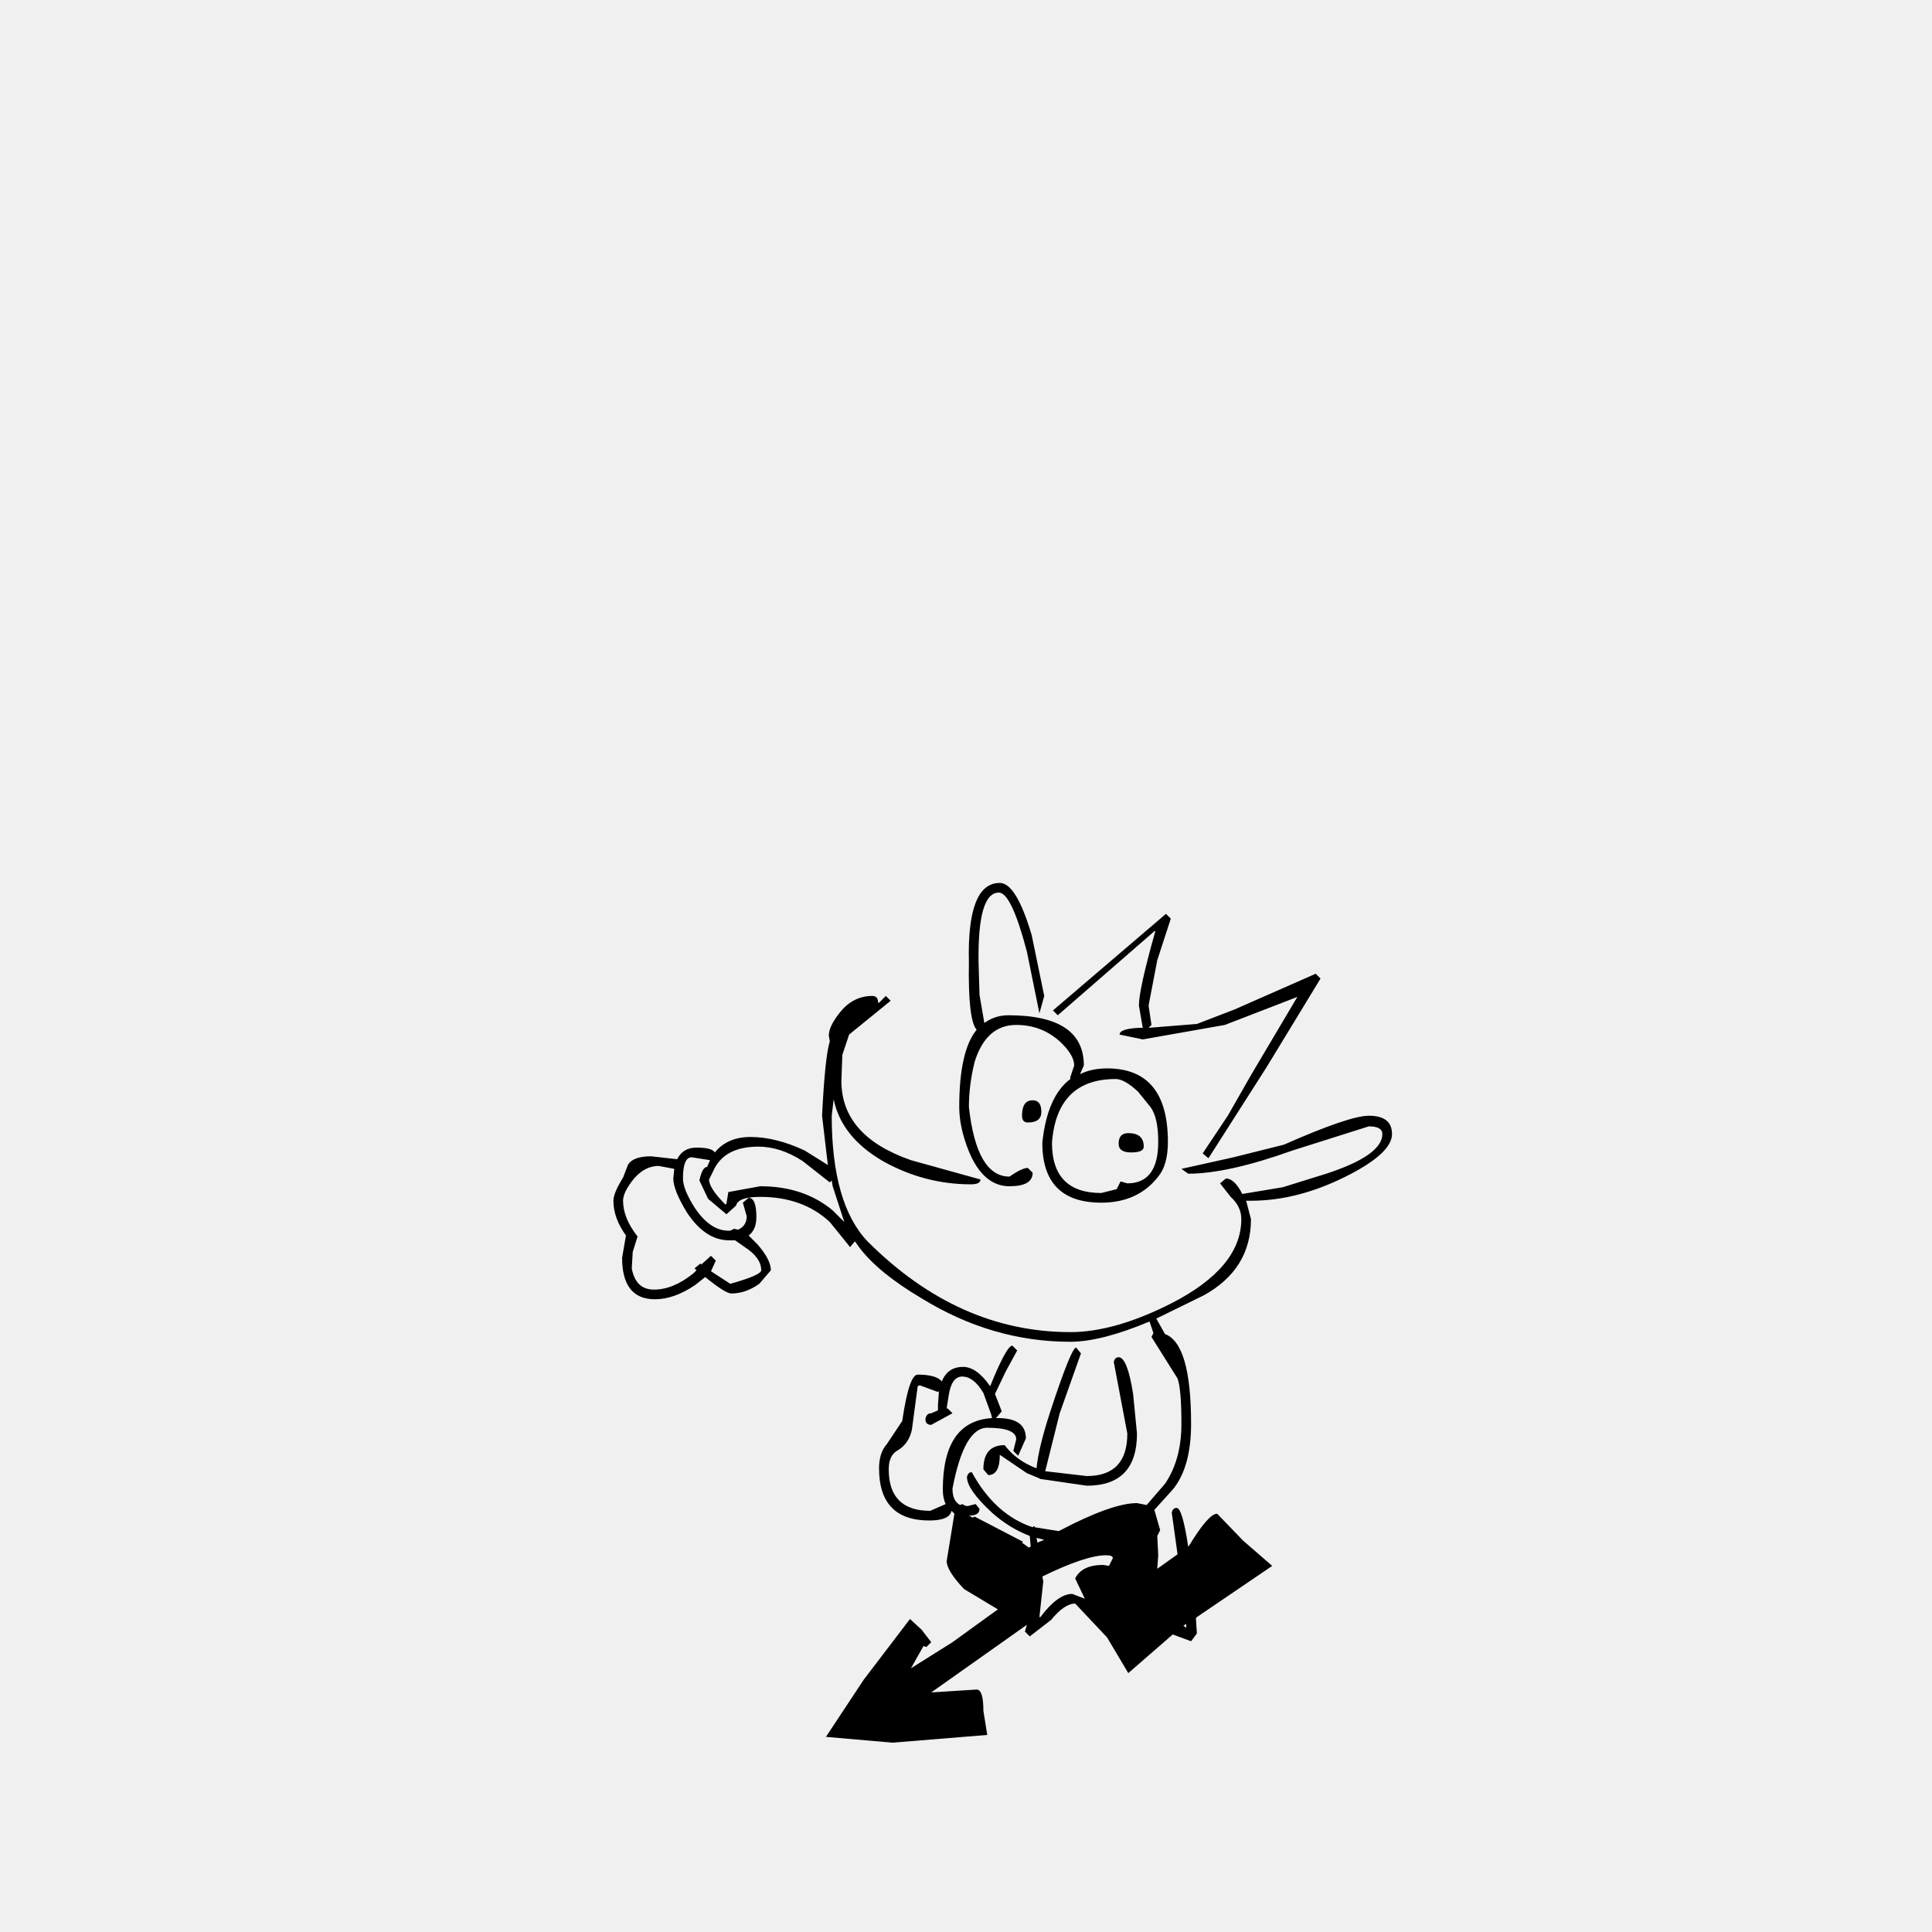
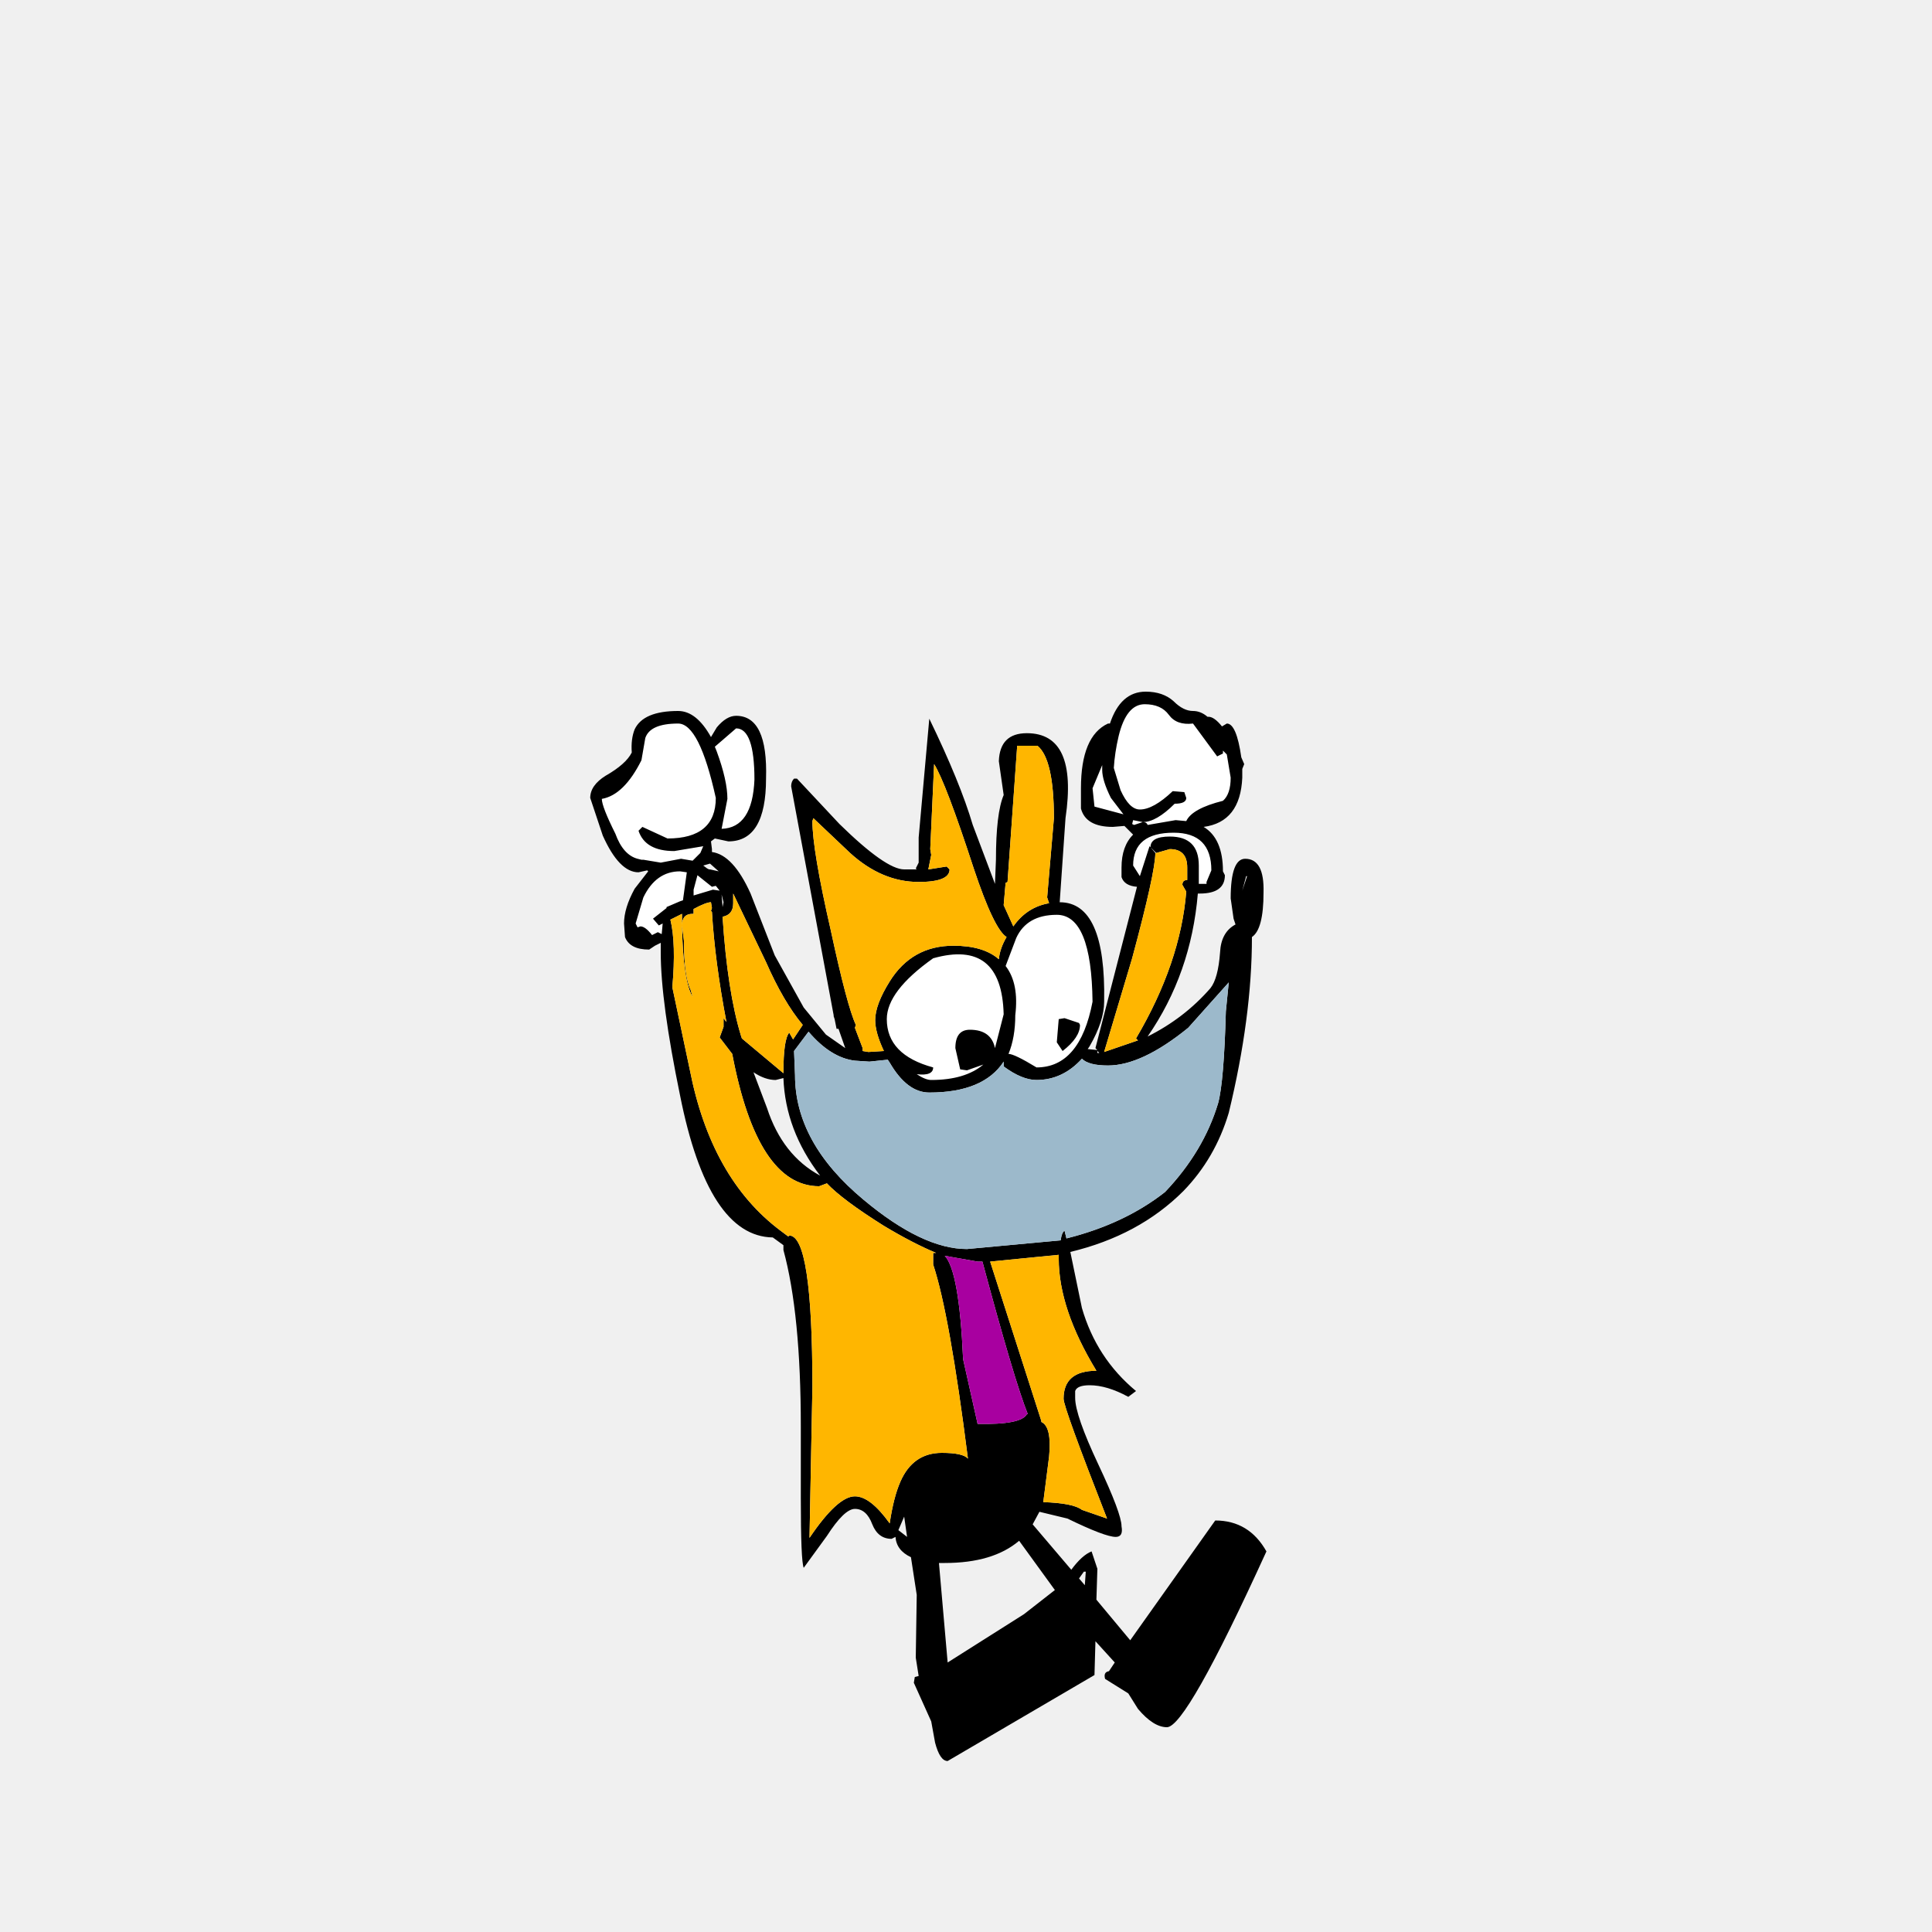
<svg xmlns="http://www.w3.org/2000/svg" xmlns:ns1="https://www.free-decompiler.com/flash" xmlns:xlink="http://www.w3.org/1999/xlink" ns1:objectType="frame" height="500.0px" width="500.0px">
  <g transform="matrix(5.0, 0.0, 0.0, 5.0, 0.0, 0.0)">
-     <use ns1:characterId="1" height="44.5" transform="matrix(1.0, 0.0, 0.0, 1.0, 0.0, 0.0)" width="40.3" xlink:href="#shape0" />
+     <use ns1:characterId="1" height="55.35" transform="matrix(1.0, 0.0, 0.0, 1.0, 0.0, 0.0)" width="35.0" xlink:href="#shape0" />
  </g>
  <defs>
    <g id="shape0">
-       <path d="M60.35 47.3 L54.5 52.3 54.75 52.55 59.75 48.2 59.8 48.2 Q58.95 51.2 58.95 52.05 L59.15 53.2 58.95 53.2 Q57.95 53.25 57.95 53.55 L59.15 53.8 63.4 53.05 67.15 51.6 64.75 55.65 63.55 57.75 62.25 59.7 62.55 59.95 65.55 55.25 68.35 50.65 68.1 50.4 63.9 52.25 61.95 53.0 59.45 53.2 59.6 53.05 59.45 52.05 59.9 49.7 60.6 47.55 60.35 47.3 M51.75 45.7 Q50.05 45.7 50.15 49.8 50.1 52.8 50.55 53.3 49.65 54.4 49.65 57.3 49.65 58.35 50.15 59.6 50.9 61.4 52.25 61.4 53.45 61.4 53.45 60.7 L53.2 60.45 Q52.9 60.45 52.25 60.9 50.55 60.9 50.15 57.3 50.15 56.15 50.45 54.95 51.05 53.05 52.6 53.05 53.9 53.05 54.85 53.9 55.6 54.6 55.6 55.15 L55.4 55.75 55.4 55.85 Q54.2 56.75 53.95 59.15 53.95 62.25 57.0 62.25 58.9 62.25 59.95 60.9 60.45 60.3 60.45 59.1 60.45 55.3 57.3 55.3 56.5 55.3 55.9 55.6 L56.1 55.15 Q56.1 52.55 52.2 52.55 51.5 52.55 50.95 52.95 L50.7 51.5 50.65 49.8 Q50.6 46.2 51.7 46.2 52.35 46.2 53.15 49.25 L53.8 52.45 54.05 51.55 53.4 48.4 Q52.6 45.7 51.75 45.7 M71.55 58.7 Q71.55 59.8 68.65 60.75 L66.4 61.45 64.3 61.8 Q63.9 61.0 63.45 61.0 L63.15 61.25 63.7 61.95 Q64.25 62.45 64.25 63.1 64.25 65.6 60.65 67.45 57.7 68.95 55.4 68.95 49.6 68.95 44.9 64.25 43.05 62.3 43.05 57.75 L43.15 56.9 Q43.55 58.85 45.7 60.1 47.85 61.3 50.25 61.3 50.75 61.3 50.75 61.05 L47.15 60.05 Q43.55 58.8 43.55 55.95 L43.6 54.6 43.95 53.55 46.1 51.8 45.85 51.55 45.5 51.9 45.45 51.9 Q45.45 51.55 45.15 51.55 44.1 51.55 43.4 52.5 42.9 53.15 42.9 53.6 L42.95 53.9 Q42.7 54.7 42.55 57.75 L42.85 60.3 41.65 59.55 Q40.15 58.85 38.85 58.85 37.65 58.85 37.0 59.65 36.85 59.4 36.05 59.4 35.35 59.4 35.05 60.0 L33.7 59.85 Q32.75 59.85 32.5 60.3 L32.25 60.95 Q31.75 61.75 31.75 62.15 31.75 63.05 32.4 63.95 L32.2 65.1 Q32.2 67.25 33.9 67.25 34.9 67.25 36.0 66.5 L36.5 66.1 Q37.55 66.95 37.85 66.95 38.6 66.95 39.3 66.45 L39.9 65.75 Q39.9 65.2 39.2 64.4 L38.75 63.95 Q39.15 63.65 39.15 63.0 39.15 62.0 38.75 62.0 L38.45 62.25 38.65 62.95 Q38.65 63.45 38.2 63.65 L38.0 63.6 37.8 63.7 37.7 63.7 Q36.75 63.7 35.95 62.5 35.35 61.55 35.35 61.0 35.35 59.9 35.8 59.9 L36.75 60.05 36.6 60.4 Q36.35 60.4 36.2 61.1 L36.65 62.05 37.6 62.85 38.1 62.4 Q38.2 61.95 39.35 61.95 41.55 61.95 42.95 63.25 L44.0 64.55 44.25 64.25 44.5 64.6 Q45.5 65.9 47.7 67.2 51.35 69.45 55.4 69.45 57.0 69.45 59.5 68.4 L59.7 69.0 59.6 69.2 60.95 71.35 Q61.15 71.9 61.15 73.7 61.15 75.55 60.3 76.8 L59.35 77.9 58.85 77.8 Q57.55 77.8 54.8 79.25 L53.55 79.05 53.55 79.0 53.5 79.0 53.45 79.05 Q51.5 78.4 50.3 76.2 50.1 76.2 50.05 76.45 50.05 77.1 51.35 78.3 52.25 79.1 53.3 79.5 L53.35 80.05 53.25 80.1 52.9 79.85 52.95 79.8 50.45 78.5 50.35 78.55 50.15 78.45 Q50.7 78.45 50.7 78.1 L50.5 77.85 50.1 77.95 50.0 77.95 49.8 77.85 49.7 77.9 Q49.3 77.7 49.3 77.05 49.9 73.9 51.1 73.9 52.6 73.9 52.6 74.5 L52.45 75.1 52.7 75.35 53.1 74.45 Q53.1 73.4 51.65 73.4 L51.55 73.4 51.85 73.05 51.5 72.15 52.05 71.0 52.65 69.9 52.4 69.65 Q52.1 69.65 51.25 71.75 50.55 70.75 49.85 70.75 49.05 70.75 48.75 71.5 48.45 71.15 47.5 71.15 47.05 71.15 46.7 73.55 L45.9 74.75 Q45.5 75.2 45.5 76.0 45.5 78.7 48.1 78.7 49.15 78.7 49.25 78.2 L49.4 78.35 49.0 80.8 Q49.0 81.3 49.9 82.25 L51.65 83.3 49.3 85.0 47.15 86.35 47.8 85.2 47.95 85.25 48.2 85.0 47.7 84.35 47.1 83.8 44.7 86.95 42.75 89.9 46.2 90.2 51.1 89.8 50.9 88.55 Q50.9 87.45 50.55 87.45 L48.2 87.6 53.15 84.1 53.05 84.45 53.3 84.7 54.4 83.85 Q55.1 83.0 55.65 83.0 L57.3 84.75 58.4 86.6 60.7 84.6 61.65 84.95 61.95 84.55 61.9 83.75 61.95 83.7 65.85 81.05 64.35 79.75 63.0 78.35 Q62.55 78.35 61.55 80.0 L61.5 80.05 Q61.2 78.05 60.9 78.05 60.7 78.05 60.65 78.3 L60.95 80.45 Q60.25 80.95 59.9 81.2 L59.95 80.5 59.9 79.5 60.05 79.2 59.75 78.15 60.7 77.1 Q61.65 75.95 61.65 73.7 61.65 69.55 60.3 69.05 L59.85 68.25 62.3 67.05 Q64.75 65.7 64.75 63.1 L64.5 62.15 64.75 62.15 Q67.15 62.15 69.65 60.9 72.05 59.7 72.05 58.7 72.05 57.75 70.85 57.75 69.85 57.75 66.45 59.25 L63.85 59.9 61.15 60.5 61.5 60.75 Q63.55 60.75 66.9 59.55 L70.85 58.3 Q71.55 58.3 71.55 58.7 M41.55 60.1 L42.95 61.2 43.05 61.1 43.1 61.4 43.7 63.25 43.1 62.65 Q41.6 61.4 39.35 61.4 L37.7 61.7 37.6 62.3 37.55 62.35 Q36.7 61.5 36.7 61.05 L36.9 60.65 Q37.45 59.35 39.25 59.35 40.4 59.35 41.55 60.1 M34.9 60.5 L34.85 61.0 Q34.85 61.6 35.55 62.75 36.5 64.2 37.75 64.2 L38.05 64.2 38.55 64.55 Q39.4 65.1 39.4 65.75 39.4 66.0 37.8 66.45 L36.8 65.8 37.05 65.25 36.8 65.0 36.3 65.45 36.25 65.4 35.95 65.65 36.05 65.75 35.9 65.9 Q34.85 66.75 33.85 66.75 32.9 66.75 32.7 65.65 L32.75 64.8 33.0 64.0 Q32.25 63.05 32.25 62.15 32.25 61.75 32.7 61.15 33.3 60.35 34.1 60.35 L34.9 60.5 M58.35 61.25 L58.0 61.15 57.8 61.55 57.0 61.75 Q54.45 61.75 54.45 59.15 54.7 55.85 57.75 55.85 58.2 55.85 58.9 56.5 L59.55 57.3 Q59.95 57.85 59.95 59.1 59.95 61.25 58.35 61.25 M58.4 58.65 Q57.9 58.65 57.9 59.2 57.9 59.65 58.55 59.65 59.2 59.65 59.2 59.35 59.2 58.65 58.4 58.65 M53.45 56.95 Q52.9 56.95 52.9 57.75 52.9 58.1 53.2 58.1 53.9 58.1 53.9 57.55 53.9 56.95 53.45 56.95 M58.65 72.15 Q58.35 70.25 57.9 70.25 57.7 70.25 57.65 70.5 L58.35 74.2 Q58.35 76.4 56.25 76.4 L54.1 76.15 54.85 73.15 55.95 70.05 55.7 69.75 Q55.45 69.75 54.35 73.1 53.75 74.95 53.65 76.0 52.6 75.6 52.0 74.8 50.9 74.8 50.9 76.05 L51.15 76.35 Q51.75 76.35 51.75 75.3 L53.15 76.25 53.75 76.5 53.85 76.55 56.25 76.9 Q58.85 76.9 58.85 74.2 L58.65 72.15 M51.35 73.4 Q48.8 73.55 48.8 77.1 48.8 77.55 48.95 77.85 L48.15 78.2 Q46.0 78.2 46.0 76.05 46.0 75.3 46.5 75.05 47.05 74.7 47.2 74.0 L47.5 71.75 47.6 71.7 48.55 72.05 48.6 72.0 48.55 72.7 48.55 73.0 48.2 73.15 Q47.95 73.15 47.9 73.45 47.9 73.75 48.2 73.75 L49.3 73.15 49.05 72.9 49.0 72.9 49.1 72.25 Q49.25 71.25 49.8 71.25 50.4 71.25 50.9 72.1 L51.3 73.2 51.35 73.4 M53.7 79.85 L53.65 79.6 54.05 79.7 53.8 79.8 53.7 79.85 M61.4 84.05 L61.4 84.25 61.25 84.15 61.4 84.05 M53.95 81.6 Q56.2 80.5 57.25 80.5 57.6 80.5 57.6 80.65 L57.4 81.05 57.1 81.0 Q56.0 81.0 55.65 81.7 L56.15 82.75 55.5 82.5 Q54.75 82.5 53.85 83.7 L53.8 83.7 54.0 81.85 53.95 81.6" fill="#000000" fill-rule="evenodd" stroke="none" />
+       <path d="M59.25 36.45 Q60.1 36.45 60.5 37.0 60.9 37.55 61.75 37.45 L63.0 39.15 63.3 39.0 63.3 38.85 63.5 39.05 63.7 40.25 Q63.7 41.1 63.3 41.45 61.7 41.85 61.4 42.5 L60.85 42.45 59.4 42.7 Q59.35 42.55 59.15 42.55 59.85 42.55 60.8 41.6 61.4 41.6 61.4 41.3 L61.3 41.0 60.7 40.95 Q59.7 41.9 59.0 41.9 58.45 41.9 58.0 40.9 L57.65 39.75 Q57.7 38.95 57.9 38.1 58.3 36.45 59.25 36.45 M58.65 42.45 L59.15 42.55 58.7 42.7 58.6 42.65 58.65 42.45 M57.05 39.6 L57.05 39.85 Q57.05 40.4 57.5 41.3 L58.15 42.15 56.65 41.75 56.55 40.8 57.05 39.6 M59.0 45.35 L58.65 44.8 Q58.65 43.1 60.75 43.1 62.7 43.1 62.7 45.05 L62.45 45.65 62.45 45.75 62.05 45.75 62.05 44.8 Q62.05 43.3 60.55 43.3 59.55 43.3 59.55 43.85 L59.5 43.8 59.0 45.35 M52.6 48.55 Q53.15 47.35 54.7 47.35 56.5 47.35 56.55 51.85 55.9 55.25 53.65 55.25 52.5 54.55 52.2 54.55 52.55 53.7 52.55 52.55 52.75 50.9 52.05 50.0 L52.6 48.55 M35.35 46.6 L35.2 46.65 34.5 46.95 34.5 47.0 33.8 47.55 34.1 47.9 34.3 47.8 34.25 48.35 34.05 48.25 33.75 48.4 Q33.4 47.95 33.15 47.95 L33.0 48.0 32.9 47.8 33.3 46.45 Q33.95 45.1 35.2 45.1 L35.55 45.15 35.35 46.6 M33.4 38.2 Q33.65 37.45 35.1 37.45 36.2 37.45 37.05 41.3 37.05 43.4 34.55 43.4 L33.25 42.8 33.05 43.0 Q33.4 44.05 34.9 44.05 L36.4 43.8 36.25 44.15 35.85 44.55 35.25 44.45 34.2 44.65 33.3 44.5 33.2 44.5 33.0 44.45 Q32.25 44.25 31.85 43.15 31.15 41.75 31.15 41.35 32.3 41.15 33.2 39.35 L33.4 38.2 M37.65 41.35 Q37.65 40.4 37.1 38.9 L37.0 38.65 38.1 37.7 Q39.05 37.7 39.05 40.35 38.95 42.85 37.35 42.9 L37.65 41.35 M35.9 46.35 L35.9 46.05 36.1 45.3 36.85 45.9 37.05 45.85 37.25 46.1 36.9 46.05 35.9 46.35 M51.95 52.5 L51.5 54.25 Q51.3 53.3 50.2 53.3 49.45 53.3 49.45 54.25 L49.7 55.35 50.05 55.4 50.9 55.1 Q49.95 55.9 48.2 55.9 47.9 55.9 47.45 55.6 48.3 55.7 48.3 55.25 45.9 54.6 45.9 52.75 45.9 51.3 48.3 49.6 51.85 48.6 51.95 52.5 M55.9 53.05 L55.85 52.95 55.1 52.7 54.8 52.75 54.7 53.95 55.0 54.4 Q55.9 53.7 55.9 53.05" fill="#ffffff" fill-rule="evenodd" stroke="none" />
+       <path d="M59.25 36.45 Q58.3 36.45 57.9 38.1 57.7 38.95 57.65 39.75 L58.0 40.9 Q58.45 41.9 59.0 41.9 59.7 41.9 60.7 40.95 L61.3 41.0 61.4 41.3 Q61.4 41.6 60.8 41.6 59.85 42.55 59.15 42.55 59.35 42.55 59.4 42.7 L60.85 42.45 61.4 42.5 Q61.7 41.85 63.3 41.45 63.7 41.1 63.7 40.25 L63.5 39.05 63.3 38.85 63.3 39.0 63.0 39.15 61.75 37.45 Q60.9 37.55 60.5 37.0 60.1 36.45 59.25 36.45 M50.35 42.7 L51.5 45.75 51.55 44.5 Q51.55 42.1 51.95 41.15 L51.7 39.4 Q51.75 37.95 53.15 37.95 55.8 37.95 55.15 42.35 L54.85 46.7 Q57.25 46.7 57.15 51.85 57.15 52.85 56.4 54.15 L56.3 54.3 56.8 54.35 56.7 54.25 58.85 45.9 Q58.2 45.85 58.05 45.4 L58.05 44.9 Q58.05 43.8 58.65 43.2 L58.2 42.75 57.6 42.8 Q56.2 42.8 55.95 41.85 L55.95 40.8 Q55.95 38.1 57.35 37.45 L57.45 37.45 Q58.0 35.8 59.3 35.8 60.2 35.8 60.75 36.3 61.25 36.8 61.75 36.8 62.15 36.8 62.5 37.1 L62.55 37.1 Q62.85 37.1 63.25 37.6 L63.5 37.45 Q64.0 37.45 64.25 39.2 L64.4 39.55 64.3 39.8 64.3 40.25 Q64.2 42.55 62.3 42.8 63.3 43.4 63.3 45.1 L63.4 45.3 Q63.4 46.25 62.1 46.25 L62.0 46.25 Q61.65 50.4 59.4 53.65 61.3 52.7 62.65 51.15 63.05 50.65 63.15 49.3 63.2 48.25 63.95 47.85 L63.85 47.55 63.7 46.5 Q63.7 44.45 64.45 44.45 65.45 44.45 65.4 46.2 65.4 48.1 64.8 48.5 64.8 52.65 63.6 57.6 62.9 59.95 61.25 61.65 58.95 63.95 55.4 64.8 L56.0 67.7 Q56.75 70.3 58.8 72.0 L58.4 72.3 Q57.3 71.7 56.4 71.7 55.75 71.7 55.65 72.0 L55.65 72.35 Q55.65 73.25 56.85 75.8 58.05 78.35 58.05 79.0 58.15 79.55 57.75 79.55 57.2 79.55 55.25 78.6 L53.8 78.25 53.45 78.9 55.45 81.25 Q56.0 80.5 56.5 80.3 L56.8 81.2 56.75 82.8 58.5 84.9 62.9 78.7 Q64.65 78.7 65.55 80.3 61.4 89.4 60.4 89.4 59.7 89.4 58.9 88.45 L58.4 87.65 57.2 86.9 Q57.1 86.55 57.4 86.5 L57.7 86.05 56.7 84.95 56.65 86.7 49.05 91.15 Q48.65 91.15 48.4 90.2 L48.2 89.1 47.3 87.1 47.35 86.8 47.55 86.75 47.4 85.8 47.45 82.55 47.15 80.6 Q46.4 80.25 46.35 79.55 L46.15 79.65 Q45.45 79.65 45.15 78.9 44.85 78.1 44.25 78.1 43.7 78.1 42.8 79.5 L41.6 81.15 Q41.45 80.8 41.45 77.55 L41.45 73.85 Q41.45 68.0 40.55 64.7 L40.55 64.45 40.0 64.05 Q36.65 64.0 35.2 56.7 34.2 51.85 34.2 49.3 L34.2 48.8 33.9 48.95 33.6 49.15 Q32.6 49.15 32.35 48.5 L32.3 47.8 Q32.3 47.0 32.85 46.0 L33.55 45.1 33.5 45.05 33.05 45.15 Q32.05 45.15 31.2 43.25 L30.55 41.3 Q30.55 40.65 31.35 40.15 32.4 39.55 32.7 38.95 32.65 38.25 32.85 37.75 33.3 36.8 35.1 36.8 36.05 36.8 36.8 38.15 L37.1 37.65 Q37.6 37.05 38.1 37.05 39.75 37.05 39.65 40.3 39.65 43.55 37.7 43.55 L37.0 43.4 36.8 43.55 36.85 43.95 36.85 44.1 Q37.95 44.25 38.85 46.25 L40.1 49.45 41.6 52.15 42.75 53.55 43.75 54.25 43.4 53.25 43.3 53.25 43.2 52.75 43.15 52.6 43.15 52.55 40.95 40.7 Q40.95 40.45 41.1 40.3 L41.25 40.3 43.45 42.65 Q45.85 45.0 46.8 45.0 L47.45 45.0 47.4 44.95 47.55 44.65 47.55 43.35 48.1 37.2 Q49.7 40.5 50.35 42.7 M42.05 42.5 Q42.05 44.0 43.0 48.15 43.85 52.1 44.3 53.05 L44.25 53.2 44.65 54.25 44.65 54.4 44.95 54.45 45.75 54.4 Q45.3 53.45 45.3 52.8 45.3 52.0 46.05 50.8 47.2 48.95 49.35 48.95 50.9 48.95 51.7 49.65 51.75 49.1 52.1 48.5 51.45 48.1 50.4 44.95 48.95 40.5 48.35 39.55 L48.15 43.95 48.2 44.25 48.05 45.0 49.0 44.85 49.15 45.0 Q49.15 45.65 47.55 45.65 45.65 45.65 44.0 44.15 L42.1 42.35 42.05 42.5 M57.05 39.6 L56.55 40.8 56.65 41.75 58.15 42.15 57.5 41.3 Q57.05 40.4 57.05 39.85 L57.05 39.6 M58.65 42.45 L58.6 42.65 58.7 42.7 59.15 42.55 58.65 42.45 M53.7 38.6 L52.65 38.6 52.15 45.65 52.05 45.7 51.95 46.85 52.45 47.95 Q53.15 46.95 54.3 46.75 L54.2 46.45 54.55 42.35 Q54.55 39.3 53.7 38.6 M52.6 48.55 L52.05 50.0 Q52.75 50.9 52.55 52.55 52.55 53.7 52.2 54.55 52.5 54.55 53.65 55.25 55.9 55.25 56.55 51.85 56.5 47.35 54.7 47.35 53.15 47.35 52.6 48.55 M59.0 45.35 L59.5 43.8 59.55 43.85 Q59.55 43.3 60.55 43.3 62.05 43.3 62.05 44.8 L62.05 45.75 62.45 45.75 62.45 45.65 62.7 45.05 Q62.7 43.1 60.75 43.1 58.65 43.1 58.65 44.8 L59.0 45.35 M59.85 44.15 L59.55 43.85 59.8 44.15 Q59.8 45.15 58.6 49.6 L57.15 54.45 58.9 53.85 58.8 53.75 Q61.1 49.85 61.4 46.15 L61.2 45.8 Q61.2 45.55 61.45 45.55 L61.45 44.9 Q61.45 43.95 60.55 43.95 L59.85 44.15 M64.3 46.1 L64.55 45.35 64.5 45.35 64.3 46.1 M37.65 41.35 L37.35 42.9 Q38.95 42.85 39.05 40.35 39.05 37.7 38.1 37.7 L37.0 38.65 37.1 38.9 Q37.65 40.4 37.65 41.35 M33.4 38.2 L33.2 39.35 Q32.3 41.15 31.15 41.35 31.15 41.75 31.85 43.15 32.25 44.25 33.0 44.45 L33.2 44.5 33.3 44.5 34.2 44.65 35.25 44.45 35.85 44.55 36.25 44.15 36.4 43.8 34.9 44.05 Q33.4 44.05 33.05 43.0 L33.25 42.8 34.55 43.4 Q37.05 43.4 37.05 41.3 36.2 37.45 35.1 37.45 33.65 37.45 33.4 38.2 M35.35 46.6 L35.55 45.15 35.2 45.1 Q33.95 45.1 33.3 46.45 L32.9 47.8 33.0 48.0 33.15 47.95 Q33.4 47.95 33.75 48.4 L34.05 48.25 34.25 48.35 34.3 47.8 34.1 47.9 33.8 47.55 34.5 47.0 34.5 46.95 35.2 46.65 35.35 46.6 M35.3 47.3 L34.7 47.6 Q35.0 48.85 34.8 51.1 L35.7 55.35 Q36.8 61.0 40.4 63.7 L40.8 64.0 40.85 63.95 Q42.05 63.95 42.05 71.8 L41.9 79.6 Q43.35 77.45 44.25 77.45 45.05 77.45 46.05 78.85 46.25 77.5 46.6 76.7 47.25 75.2 48.75 75.2 49.85 75.2 50.1 75.5 49.15 68.0 48.3 65.45 L48.3 64.85 48.45 64.85 Q47.25 64.35 45.75 63.45 43.6 62.1 42.8 61.25 L42.4 61.4 Q39.2 61.4 37.9 54.55 L37.25 53.7 37.45 53.15 37.45 52.7 37.6 52.9 Q37.0 49.75 36.85 47.2 L36.8 47.15 36.85 47.0 36.8 46.7 Q36.55 46.7 35.9 47.05 L35.9 47.3 35.85 47.3 Q35.3 47.3 35.3 47.9 L35.3 47.3 M35.3 47.9 L35.4 48.7 Q35.4 50.5 35.75 51.25 L35.85 51.6 Q35.35 50.75 35.3 47.9 M35.9 46.35 L36.9 46.05 37.25 46.1 37.05 45.85 36.85 45.9 36.1 45.3 35.9 46.05 35.9 46.35 M36.7 45.0 L36.75 45.0 37.2 45.1 36.75 44.7 36.4 44.8 36.6 44.95 36.7 45.0 M37.45 46.7 L37.35 46.3 37.4 46.95 37.45 46.7 M37.4 47.45 Q37.65 51.3 38.35 53.6 L38.4 53.75 40.55 55.55 40.55 55.5 Q40.55 53.8 40.85 53.45 L41.05 53.8 41.55 53.05 Q40.55 51.85 39.65 49.8 L37.95 46.25 37.95 46.75 Q37.95 47.35 37.4 47.45 M39.0 55.5 L39.7 57.35 Q40.5 59.8 42.45 60.85 40.65 58.5 40.55 55.8 L40.15 55.9 Q39.6 55.9 39.0 55.5 M63.45 52.35 L63.6 50.85 61.5 53.2 Q59.1 55.15 57.35 55.15 56.35 55.15 56.0 54.8 55.0 55.9 53.65 55.9 52.9 55.9 51.95 55.2 L51.95 54.95 Q50.9 56.55 48.1 56.55 46.95 56.55 46.05 55.0 L45.95 54.85 45.0 54.95 44.25 54.9 Q43.0 54.75 41.85 53.4 L41.1 54.4 41.15 55.65 Q41.15 59.15 44.7 62.1 47.75 64.65 50.05 64.65 L54.9 64.2 Q54.95 63.8 55.1 63.7 L55.2 64.1 Q58.2 63.35 60.3 61.7 62.3 59.6 63.05 57.1 63.35 56.0 63.45 52.35 M56.8 54.5 L56.9 54.5 56.8 54.4 56.8 54.5 M55.9 53.05 Q55.9 53.7 55.0 54.4 L54.7 53.95 54.8 52.75 55.1 52.7 55.85 52.95 55.9 53.05 M51.95 52.5 Q51.85 48.6 48.3 49.6 45.9 51.3 45.9 52.75 45.9 54.6 48.3 55.25 48.3 55.7 47.45 55.6 47.9 55.9 48.2 55.9 49.95 55.9 50.9 55.1 L50.05 55.4 49.7 55.35 49.45 54.25 Q49.45 53.3 50.2 53.3 51.3 53.3 51.5 54.25 L51.95 52.5 M48.9 65.0 Q49.65 65.8 49.85 70.35 L50.6 73.7 Q52.85 73.75 53.15 73.2 L53.2 73.2 Q52.5 71.45 50.85 65.3 L50.6 65.3 48.9 65.0 M51.25 65.3 L53.9 73.55 53.9 73.6 Q54.45 73.85 54.3 75.4 L54.0 77.75 Q55.55 77.8 56.0 78.15 L57.3 78.6 Q55.05 72.85 55.05 72.4 55.05 70.95 56.75 70.95 54.8 67.75 54.8 65.15 L54.8 64.95 51.25 65.3 M54.6 82.3 L52.75 79.75 Q51.4 80.9 48.9 80.9 L48.6 80.9 49.05 86.05 53.0 83.55 54.6 82.3 M56.15 82.05 L56.2 81.35 56.1 81.35 55.85 81.7 56.15 82.05 M46.95 79.55 L46.8 78.5 46.5 79.2 46.95 79.55" fill="#000000" fill-rule="evenodd" stroke="none" />
+       <path d="M42.05 42.5 L42.1 42.35 44.0 44.15 Q45.65 45.65 47.55 45.65 49.15 45.65 49.15 45.0 L49.0 44.85 48.05 45.0 48.2 44.25 48.15 43.95 48.35 39.55 Q48.95 40.5 50.4 44.95 51.45 48.1 52.1 48.5 51.75 49.1 51.7 49.65 50.9 48.95 49.35 48.95 47.2 48.95 46.05 50.8 45.3 52.0 45.3 52.8 45.3 53.45 45.75 54.4 L44.95 54.45 44.65 54.4 44.65 54.25 44.25 53.2 44.3 53.05 Q43.85 52.1 43.0 48.15 42.05 44.0 42.05 42.5 M53.7 38.6 Q54.55 39.3 54.55 42.35 L54.2 46.45 54.3 46.75 Q53.15 46.95 52.45 47.95 L51.95 46.85 52.05 45.7 52.15 45.65 52.65 38.6 53.7 38.6 M59.8 44.15 L59.85 44.15 60.55 43.95 Q61.45 43.95 61.45 44.9 L61.45 45.55 Q61.2 45.55 61.2 45.8 L61.4 46.15 Q61.1 49.85 58.8 53.75 L58.9 53.85 57.15 54.45 58.6 49.6 Q59.8 45.15 59.8 44.15 M35.3 47.3 L35.3 47.9 Q35.3 47.3 35.85 47.3 L35.9 47.3 35.9 47.05 Q36.55 46.7 36.8 46.7 L36.85 47.0 36.8 47.15 36.85 47.2 Q37.0 49.75 37.6 52.9 L37.45 52.7 37.45 53.15 37.25 53.7 37.9 54.55 Q39.2 61.4 42.4 61.4 L42.8 61.25 Q43.6 62.1 45.75 63.45 47.25 64.35 48.45 64.85 L48.3 64.85 48.3 65.45 Q49.15 68.0 50.1 75.5 49.85 75.2 48.75 75.2 47.25 75.2 46.6 76.7 46.25 77.5 46.05 78.85 45.05 77.45 44.25 77.45 43.35 77.45 41.9 79.6 L42.05 71.8 Q42.05 63.95 40.85 63.95 L40.8 64.0 40.4 63.7 Q36.8 61.0 35.7 55.35 L34.8 51.1 Q35.0 48.85 34.7 47.6 L35.3 47.3 M35.3 47.9 Q35.35 50.75 35.85 51.6 L35.75 51.25 Q35.4 50.5 35.4 48.7 L35.3 47.9 M37.4 47.45 Q37.95 47.35 37.95 46.75 L37.95 46.25 39.65 49.8 Q40.55 51.85 41.55 53.05 L41.05 53.8 40.85 53.45 Q40.55 53.8 40.55 55.5 L40.55 55.55 38.4 53.75 38.35 53.6 Q37.65 51.3 37.4 47.45 M51.25 65.3 L54.8 64.95 54.8 65.15 Q54.8 67.75 56.75 70.95 55.05 70.95 55.05 72.4 55.05 72.85 57.3 78.6 L56.0 78.15 Q55.55 77.8 54.0 77.75 L54.3 75.4 Q54.45 73.85 53.9 73.6 L53.9 73.55 51.25 65.3" fill="#ffb600" fill-rule="evenodd" stroke="none" />
+       <path d="M63.45 52.35 Q63.35 56.0 63.05 57.1 62.3 59.6 60.3 61.7 58.2 63.35 55.2 64.1 L55.1 63.7 Q54.95 63.8 54.9 64.2 L50.05 64.65 Q47.75 64.65 44.7 62.1 41.15 59.15 41.15 55.65 L41.1 54.4 41.85 53.4 Q43.0 54.75 44.25 54.9 L45.0 54.95 45.95 54.85 46.05 55.0 Q46.95 56.55 48.1 56.55 50.9 56.55 51.95 54.95 L51.95 55.2 Q52.9 55.9 53.65 55.9 55.0 55.9 56.0 54.8 56.35 55.15 57.35 55.15 59.1 55.15 61.5 53.2 L63.6 50.85 63.45 52.35" fill="#9cb9cb" fill-rule="evenodd" stroke="none" />
+       <path d="M48.9 65.0 L50.6 65.3 50.85 65.3 Q52.5 71.45 53.2 73.2 L53.15 73.2 Q52.85 73.75 50.6 73.7 L49.85 70.35 Q49.65 65.8 48.9 65.0" fill="#a800a0" fill-rule="evenodd" stroke="none" />
    </g>
  </defs>
</svg>
